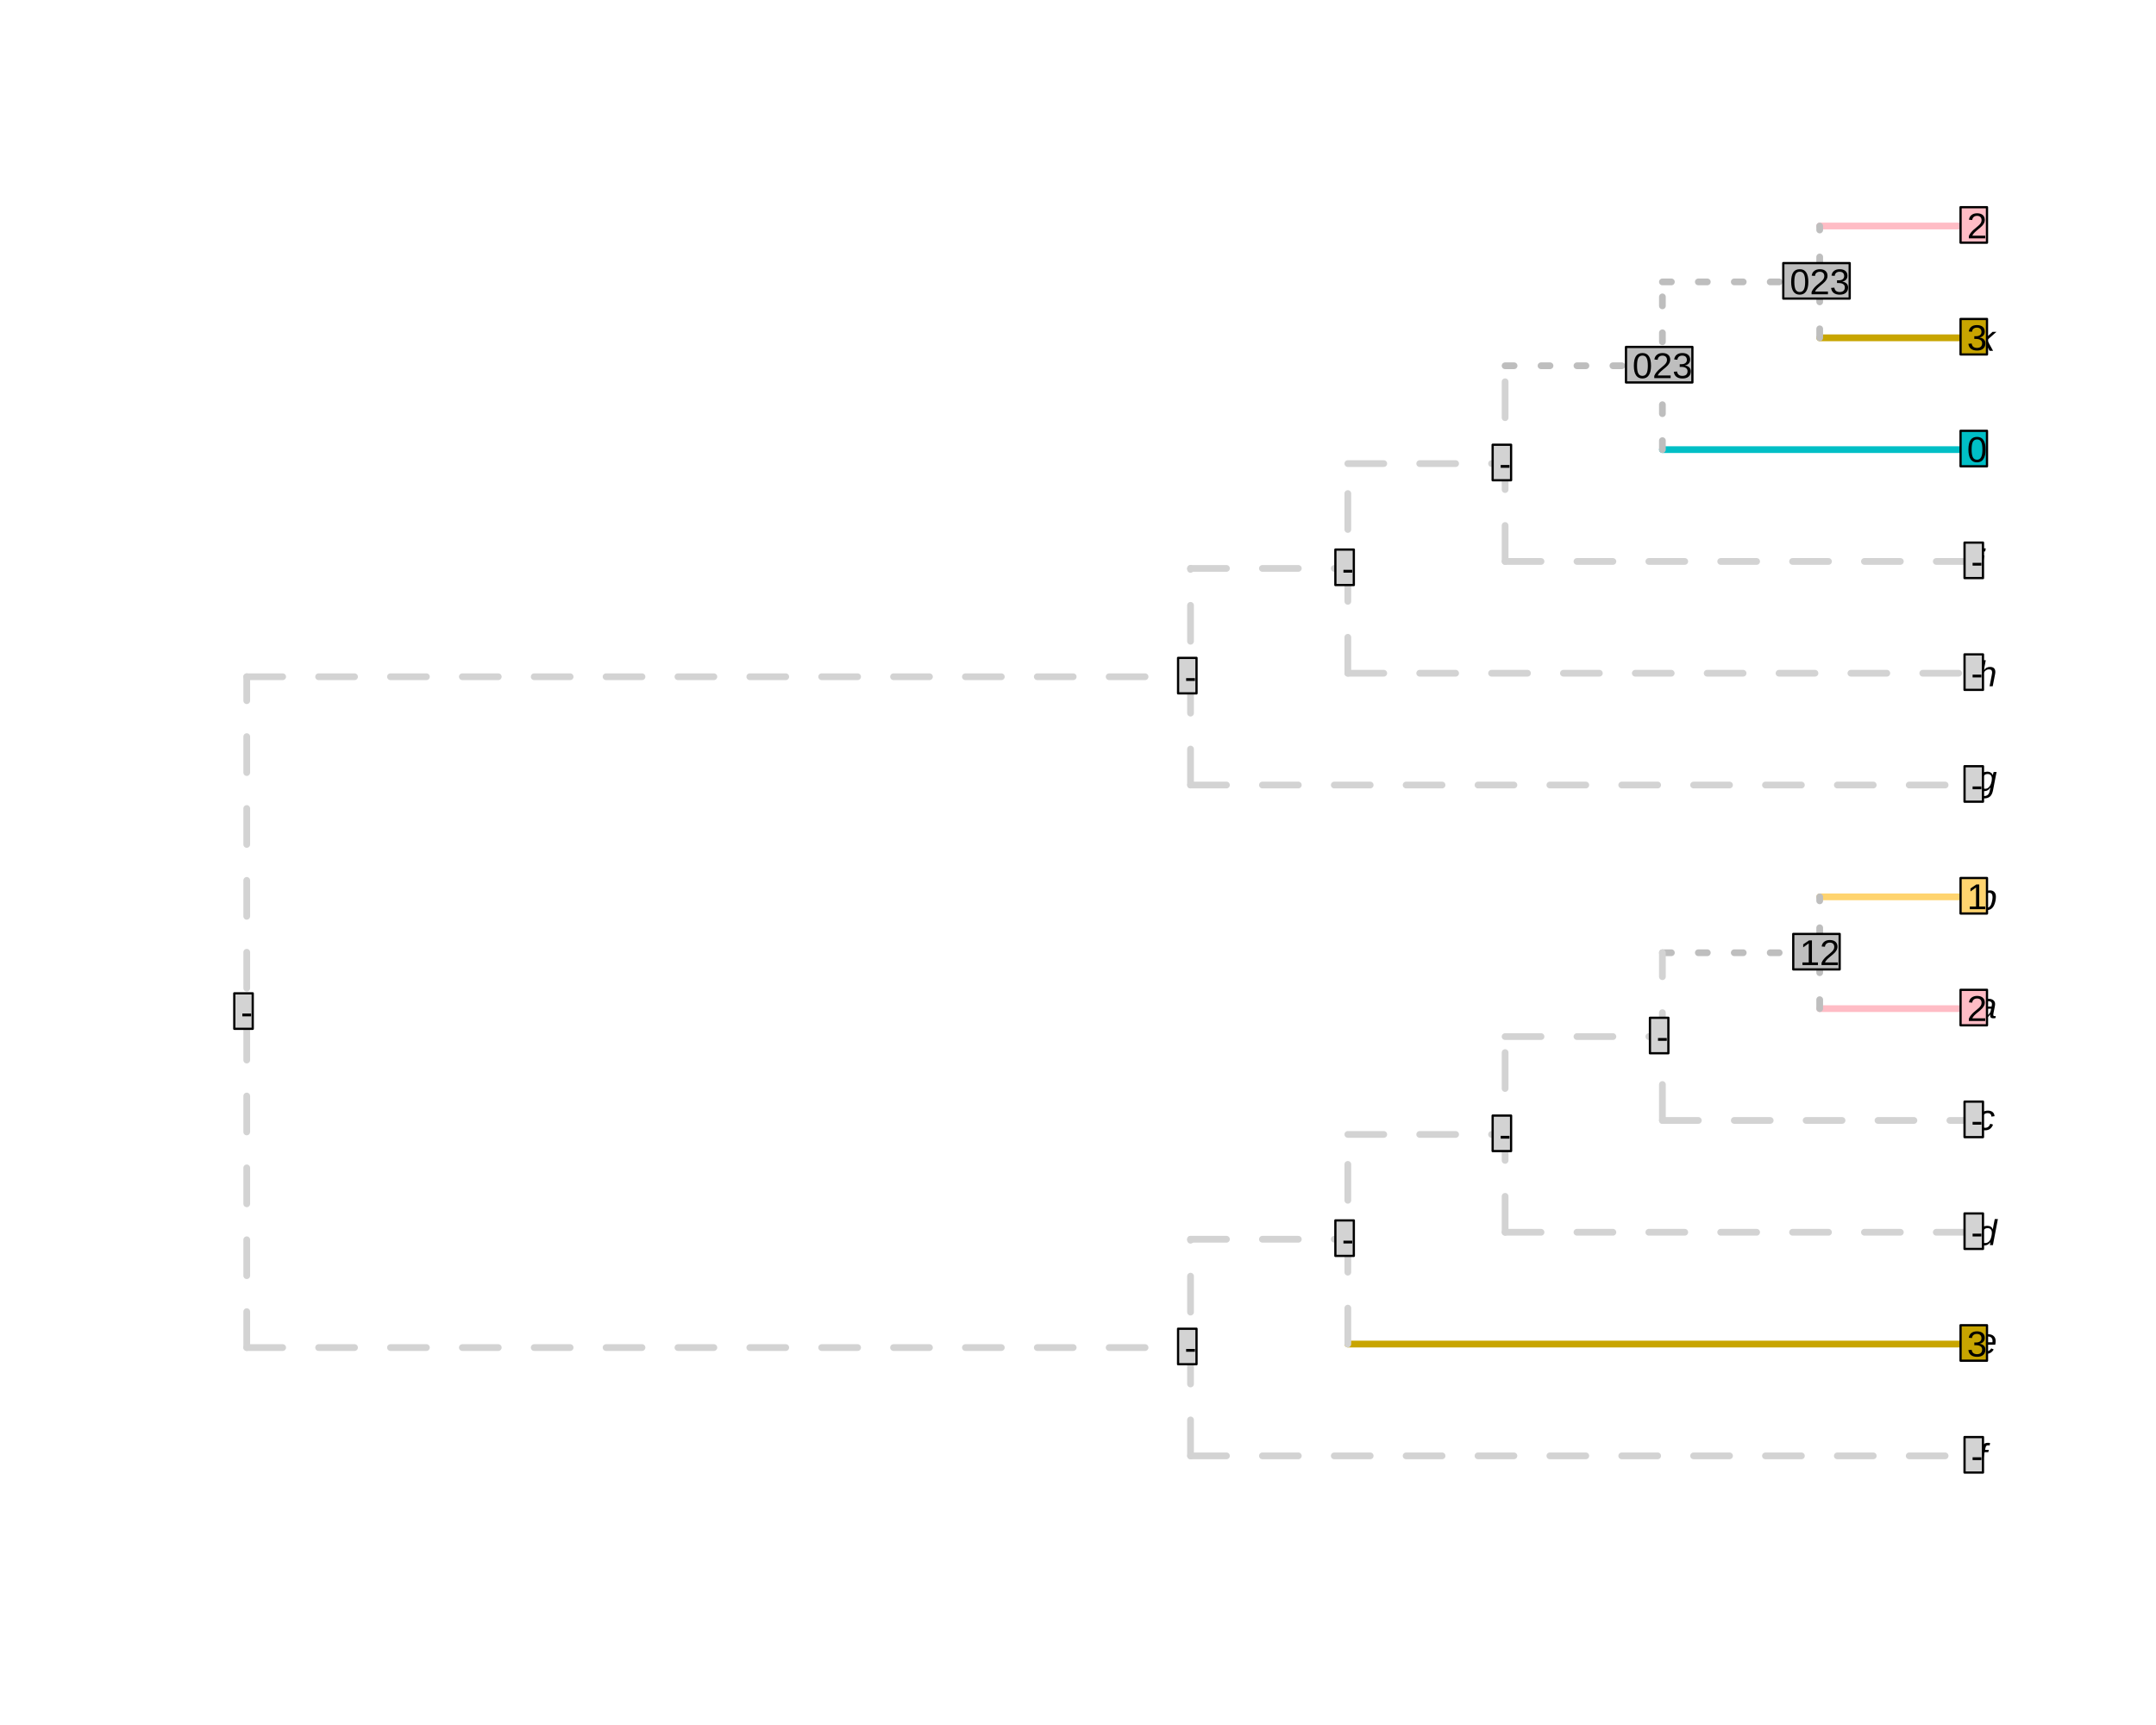
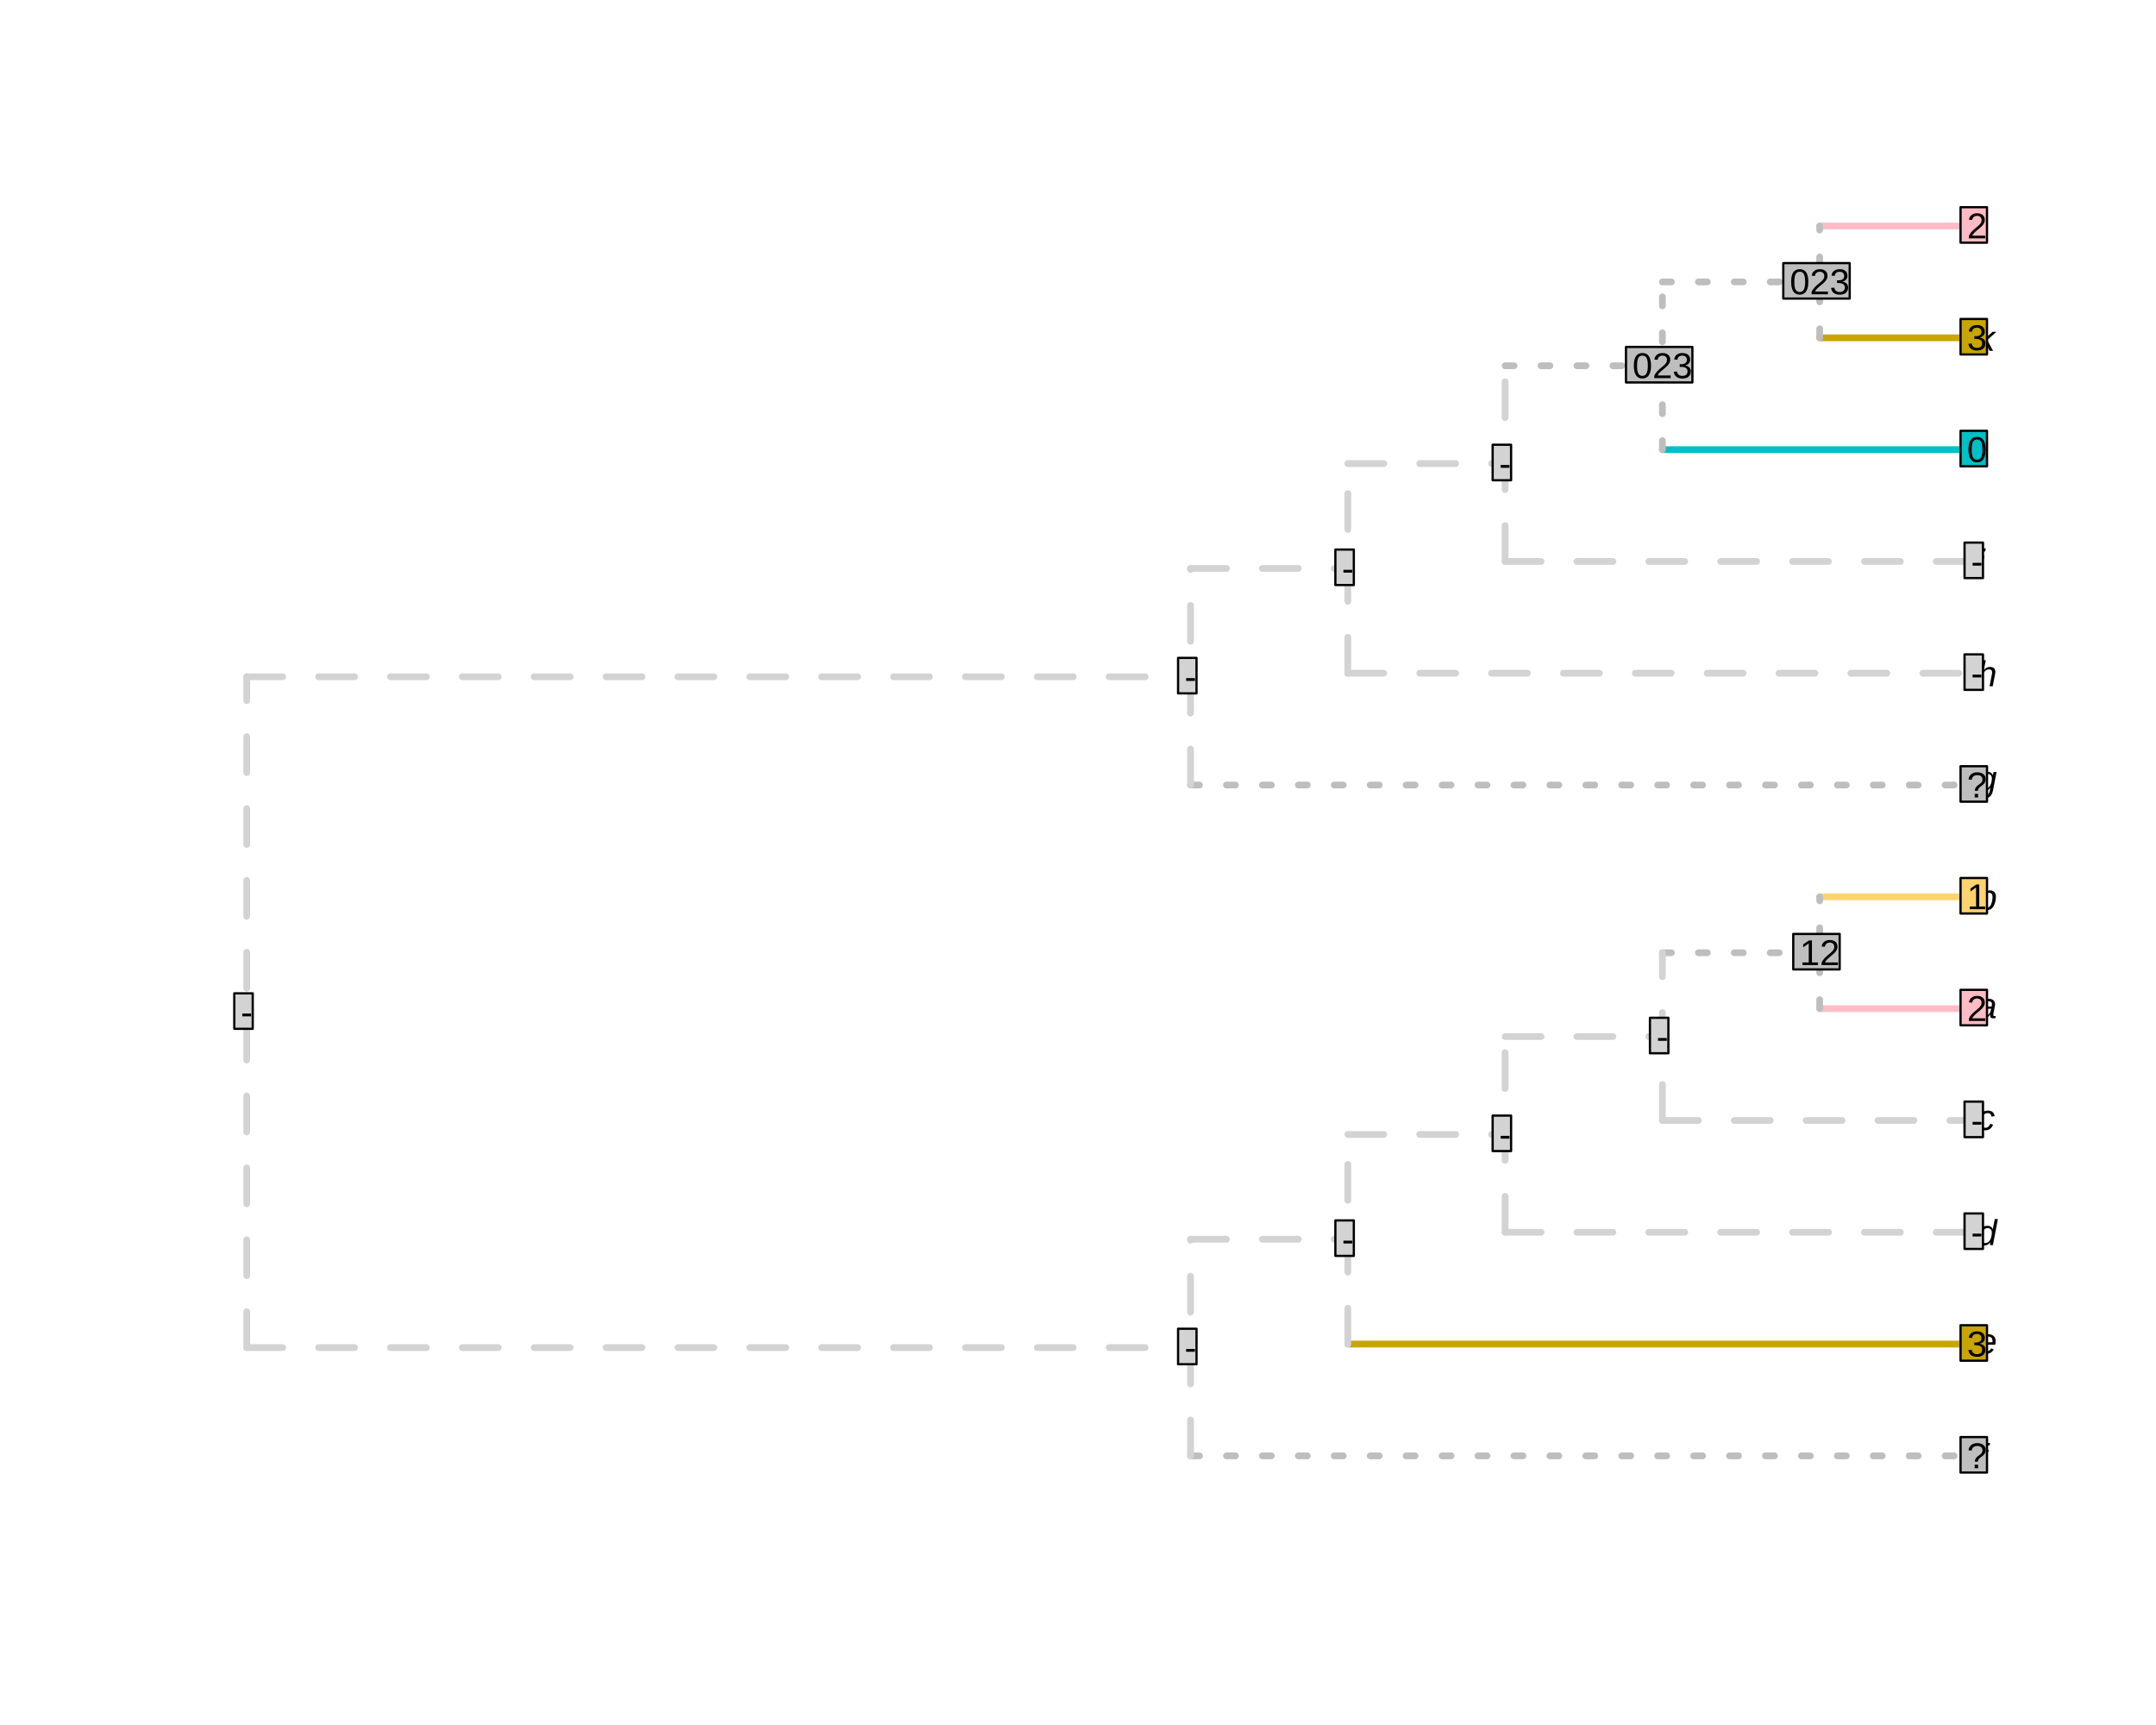
<svg xmlns="http://www.w3.org/2000/svg" viewBox="0 0 720.00 576.00">
  <defs>
    <style type="text/css">
    line, polyline, polygon, path, rect, circle {
      fill: none;
      stroke: #000000;
      stroke-linecap: round;
      stroke-linejoin: round;
      stroke-miterlimit: 10.00;
    }
  </style>
  </defs>
  <rect width="100%" height="100%" style="stroke: none; fill: #FFFFFF;" />
  <defs>
    <clipPath id="cpNTkuMDR8Njg5Ljc2fDUwMi41Nnw1OS4wNA==">
      <rect x="59.04" y="59.04" width="630.72" height="443.52" />
    </clipPath>
  </defs>
  <line x1="82.40" y1="449.97" x2="397.58" y2="449.97" style="stroke-width: 2.25; stroke: #D3D3D3; stroke-dasharray: 12.00,12.00;" clip-path="url(#cpNTkuMDR8Njg5Ljc2fDUwMi41Nnw1OS4wNA==)" />
-   <line x1="397.58" y1="486.13" x2="660.22" y2="486.13" style="stroke-width: 2.25; stroke: #D3D3D3; stroke-dasharray: 12.00,12.00;" clip-path="url(#cpNTkuMDR8Njg5Ljc2fDUwMi41Nnw1OS4wNA==)" />
+   <line x1="397.58" y1="486.13" x2="660.22" y2="486.13" style="stroke-width: 2.25; stroke: #BEBEBE; stroke-dasharray: 3.00,9.00;" clip-path="url(#cpNTkuMDR8Njg5Ljc2fDUwMi41Nnw1OS4wNA==)" />
  <line x1="397.58" y1="413.80" x2="450.11" y2="413.80" style="stroke-width: 2.25; stroke: #D3D3D3; stroke-dasharray: 12.00,12.00;" clip-path="url(#cpNTkuMDR8Njg5Ljc2fDUwMi41Nnw1OS4wNA==)" />
  <line x1="450.11" y1="448.80" x2="660.22" y2="448.80" style="stroke-width: 2.25; stroke: #C8A500;" clip-path="url(#cpNTkuMDR8Njg5Ljc2fDUwMi41Nnw1OS4wNA==)" />
  <line x1="450.11" y1="378.80" x2="502.63" y2="378.80" style="stroke-width: 2.25; stroke: #D3D3D3; stroke-dasharray: 12.00,12.00;" clip-path="url(#cpNTkuMDR8Njg5Ljc2fDUwMi41Nnw1OS4wNA==)" />
  <line x1="502.63" y1="411.47" x2="660.22" y2="411.47" style="stroke-width: 2.25; stroke: #D3D3D3; stroke-dasharray: 12.00,12.00;" clip-path="url(#cpNTkuMDR8Njg5Ljc2fDUwMi41Nnw1OS4wNA==)" />
  <line x1="502.63" y1="346.13" x2="555.16" y2="346.13" style="stroke-width: 2.25; stroke: #D3D3D3; stroke-dasharray: 12.00,12.00;" clip-path="url(#cpNTkuMDR8Njg5Ljc2fDUwMi41Nnw1OS4wNA==)" />
  <line x1="555.16" y1="374.13" x2="660.22" y2="374.13" style="stroke-width: 2.25; stroke: #D3D3D3; stroke-dasharray: 12.00,12.00;" clip-path="url(#cpNTkuMDR8Njg5Ljc2fDUwMi41Nnw1OS4wNA==)" />
  <line x1="555.16" y1="318.13" x2="607.69" y2="318.13" style="stroke-width: 2.25; stroke: #BEBEBE; stroke-dasharray: 3.00,9.00;" clip-path="url(#cpNTkuMDR8Njg5Ljc2fDUwMi41Nnw1OS4wNA==)" />
  <line x1="607.69" y1="336.80" x2="660.22" y2="336.80" style="stroke-width: 2.25; stroke: #FFBCC5;" clip-path="url(#cpNTkuMDR8Njg5Ljc2fDUwMi41Nnw1OS4wNA==)" />
  <line x1="607.69" y1="299.47" x2="660.22" y2="299.47" style="stroke-width: 2.25; stroke: #FFD46F;" clip-path="url(#cpNTkuMDR8Njg5Ljc2fDUwMi41Nnw1OS4wNA==)" />
  <line x1="82.40" y1="225.97" x2="397.58" y2="225.97" style="stroke-width: 2.25; stroke: #D3D3D3; stroke-dasharray: 12.00,12.00;" clip-path="url(#cpNTkuMDR8Njg5Ljc2fDUwMi41Nnw1OS4wNA==)" />
-   <line x1="397.58" y1="262.13" x2="660.22" y2="262.13" style="stroke-width: 2.25; stroke: #D3D3D3; stroke-dasharray: 12.00,12.00;" clip-path="url(#cpNTkuMDR8Njg5Ljc2fDUwMi41Nnw1OS4wNA==)" />
+   <line x1="397.58" y1="262.13" x2="660.22" y2="262.13" style="stroke-width: 2.25; stroke: #BEBEBE; stroke-dasharray: 3.00,9.00;" clip-path="url(#cpNTkuMDR8Njg5Ljc2fDUwMi41Nnw1OS4wNA==)" />
  <line x1="397.58" y1="189.80" x2="450.11" y2="189.80" style="stroke-width: 2.25; stroke: #D3D3D3; stroke-dasharray: 12.00,12.00;" clip-path="url(#cpNTkuMDR8Njg5Ljc2fDUwMi41Nnw1OS4wNA==)" />
  <line x1="450.11" y1="224.80" x2="660.22" y2="224.80" style="stroke-width: 2.25; stroke: #D3D3D3; stroke-dasharray: 12.00,12.00;" clip-path="url(#cpNTkuMDR8Njg5Ljc2fDUwMi41Nnw1OS4wNA==)" />
  <line x1="450.11" y1="154.80" x2="502.63" y2="154.80" style="stroke-width: 2.25; stroke: #D3D3D3; stroke-dasharray: 12.00,12.00;" clip-path="url(#cpNTkuMDR8Njg5Ljc2fDUwMi41Nnw1OS4wNA==)" />
  <line x1="502.63" y1="187.47" x2="660.22" y2="187.47" style="stroke-width: 2.25; stroke: #D3D3D3; stroke-dasharray: 12.00,12.00;" clip-path="url(#cpNTkuMDR8Njg5Ljc2fDUwMi41Nnw1OS4wNA==)" />
  <line x1="502.63" y1="122.13" x2="555.16" y2="122.13" style="stroke-width: 2.25; stroke: #BEBEBE; stroke-dasharray: 3.00,9.00;" clip-path="url(#cpNTkuMDR8Njg5Ljc2fDUwMi41Nnw1OS4wNA==)" />
  <line x1="555.16" y1="150.13" x2="660.22" y2="150.13" style="stroke-width: 2.25; stroke: #00BFC6;" clip-path="url(#cpNTkuMDR8Njg5Ljc2fDUwMi41Nnw1OS4wNA==)" />
  <line x1="555.16" y1="94.13" x2="607.69" y2="94.13" style="stroke-width: 2.25; stroke: #BEBEBE; stroke-dasharray: 3.00,9.00;" clip-path="url(#cpNTkuMDR8Njg5Ljc2fDUwMi41Nnw1OS4wNA==)" />
  <line x1="607.69" y1="112.80" x2="660.22" y2="112.80" style="stroke-width: 2.25; stroke: #C8A500;" clip-path="url(#cpNTkuMDR8Njg5Ljc2fDUwMi41Nnw1OS4wNA==)" />
  <line x1="607.69" y1="75.47" x2="660.22" y2="75.47" style="stroke-width: 2.25; stroke: #FFBCC5;" clip-path="url(#cpNTkuMDR8Njg5Ljc2fDUwMi41Nnw1OS4wNA==)" />
  <line x1="82.40" y1="449.97" x2="82.40" y2="225.97" style="stroke-width: 2.25; stroke: #D3D3D3; stroke-dasharray: 12.00,12.00;" clip-path="url(#cpNTkuMDR8Njg5Ljc2fDUwMi41Nnw1OS4wNA==)" />
  <line x1="397.58" y1="486.13" x2="397.58" y2="413.80" style="stroke-width: 2.25; stroke: #D3D3D3; stroke-dasharray: 12.00,12.00;" clip-path="url(#cpNTkuMDR8Njg5Ljc2fDUwMi41Nnw1OS4wNA==)" />
  <line x1="450.11" y1="448.80" x2="450.11" y2="378.80" style="stroke-width: 2.25; stroke: #D3D3D3; stroke-dasharray: 12.00,12.00;" clip-path="url(#cpNTkuMDR8Njg5Ljc2fDUwMi41Nnw1OS4wNA==)" />
  <line x1="502.63" y1="411.47" x2="502.63" y2="346.13" style="stroke-width: 2.25; stroke: #D3D3D3; stroke-dasharray: 12.00,12.00;" clip-path="url(#cpNTkuMDR8Njg5Ljc2fDUwMi41Nnw1OS4wNA==)" />
  <line x1="555.16" y1="374.13" x2="555.16" y2="318.13" style="stroke-width: 2.25; stroke: #D3D3D3; stroke-dasharray: 12.00,12.00;" clip-path="url(#cpNTkuMDR8Njg5Ljc2fDUwMi41Nnw1OS4wNA==)" />
  <line x1="607.69" y1="336.80" x2="607.69" y2="299.47" style="stroke-width: 2.25; stroke: #BEBEBE; stroke-dasharray: 3.00,9.00;" clip-path="url(#cpNTkuMDR8Njg5Ljc2fDUwMi41Nnw1OS4wNA==)" />
  <line x1="397.58" y1="262.13" x2="397.58" y2="189.80" style="stroke-width: 2.25; stroke: #D3D3D3; stroke-dasharray: 12.00,12.00;" clip-path="url(#cpNTkuMDR8Njg5Ljc2fDUwMi41Nnw1OS4wNA==)" />
  <line x1="450.11" y1="224.80" x2="450.11" y2="154.80" style="stroke-width: 2.25; stroke: #D3D3D3; stroke-dasharray: 12.00,12.00;" clip-path="url(#cpNTkuMDR8Njg5Ljc2fDUwMi41Nnw1OS4wNA==)" />
  <line x1="502.63" y1="187.47" x2="502.63" y2="122.13" style="stroke-width: 2.25; stroke: #D3D3D3; stroke-dasharray: 12.00,12.00;" clip-path="url(#cpNTkuMDR8Njg5Ljc2fDUwMi41Nnw1OS4wNA==)" />
  <line x1="555.16" y1="150.13" x2="555.16" y2="94.13" style="stroke-width: 2.25; stroke: #BEBEBE; stroke-dasharray: 3.00,9.00;" clip-path="url(#cpNTkuMDR8Njg5Ljc2fDUwMi41Nnw1OS4wNA==)" />
  <line x1="607.69" y1="112.80" x2="607.69" y2="75.47" style="stroke-width: 2.25; stroke: #BEBEBE; stroke-dasharray: 3.00,9.00;" clip-path="url(#cpNTkuMDR8Njg5Ljc2fDUwMi41Nnw1OS4wNA==)" />
  <g clip-path="url(#cpNTkuMDR8Njg5Ljc2fDUwMi41Nnw1OS4wNA==)">
    <text x="660.22" y="339.96" style="font-size: 12.00px; font-style: italic; font-family: Liberation Sans;" textLength="6.67px" lengthAdjust="spacingAndGlyphs">a</text>
  </g>
  <g clip-path="url(#cpNTkuMDR8Njg5Ljc2fDUwMi41Nnw1OS4wNA==)">
    <text x="660.22" y="303.76" style="font-size: 12.00px; font-style: italic; font-family: Liberation Sans;" textLength="6.67px" lengthAdjust="spacingAndGlyphs">b</text>
  </g>
  <g clip-path="url(#cpNTkuMDR8Njg5Ljc2fDUwMi41Nnw1OS4wNA==)">
    <text x="660.22" y="377.30" style="font-size: 12.00px; font-style: italic; font-family: Liberation Sans;" textLength="6.00px" lengthAdjust="spacingAndGlyphs">c</text>
  </g>
  <g clip-path="url(#cpNTkuMDR8Njg5Ljc2fDUwMi41Nnw1OS4wNA==)">
    <text x="660.22" y="415.76" style="font-size: 12.00px; font-style: italic; font-family: Liberation Sans;" textLength="6.67px" lengthAdjust="spacingAndGlyphs">d</text>
  </g>
  <g clip-path="url(#cpNTkuMDR8Njg5Ljc2fDUwMi41Nnw1OS4wNA==)">
    <text x="660.22" y="451.96" style="font-size: 12.00px; font-style: italic; font-family: Liberation Sans;" textLength="6.67px" lengthAdjust="spacingAndGlyphs">e</text>
  </g>
  <g clip-path="url(#cpNTkuMDR8Njg5Ljc2fDUwMi41Nnw1OS4wNA==)">
    <text x="660.22" y="490.48" style="font-size: 12.00px; font-style: italic; font-family: Liberation Sans;" textLength="3.33px" lengthAdjust="spacingAndGlyphs">f</text>
  </g>
  <g clip-path="url(#cpNTkuMDR8Njg5Ljc2fDUwMi41Nnw1OS4wNA==)">
    <text x="660.22" y="264.12" style="font-size: 12.00px; font-style: italic; font-family: Liberation Sans;" textLength="6.67px" lengthAdjust="spacingAndGlyphs">g</text>
  </g>
  <g clip-path="url(#cpNTkuMDR8Njg5Ljc2fDUwMi41Nnw1OS4wNA==)">
    <text x="660.22" y="229.15" style="font-size: 12.00px; font-style: italic; font-family: Liberation Sans;" textLength="6.67px" lengthAdjust="spacingAndGlyphs">h</text>
  </g>
  <g clip-path="url(#cpNTkuMDR8Njg5Ljc2fDUwMi41Nnw1OS4wNA==)">
    <text x="660.22" y="191.82" style="font-size: 12.00px; font-style: italic; font-family: Liberation Sans;" textLength="2.67px" lengthAdjust="spacingAndGlyphs">i</text>
  </g>
  <g clip-path="url(#cpNTkuMDR8Njg5Ljc2fDUwMi41Nnw1OS4wNA==)">
    <text x="660.22" y="153.24" style="font-size: 12.00px; font-style: italic; font-family: Liberation Sans;" textLength="2.67px" lengthAdjust="spacingAndGlyphs">j</text>
  </g>
  <g clip-path="url(#cpNTkuMDR8Njg5Ljc2fDUwMi41Nnw1OS4wNA==)">
    <text x="660.22" y="117.15" style="font-size: 12.00px; font-style: italic; font-family: Liberation Sans;" textLength="6.00px" lengthAdjust="spacingAndGlyphs">k</text>
  </g>
  <g clip-path="url(#cpNTkuMDR8Njg5Ljc2fDUwMi41Nnw1OS4wNA==)">
    <text x="660.22" y="79.82" style="font-size: 12.00px; font-style: italic; font-family: Liberation Sans;" textLength="2.67px" lengthAdjust="spacingAndGlyphs">l</text>
  </g>
  <rect x="654.73" y="330.51" width="8.83" height="11.85" style="stroke-width: 0.75; fill: #FFBCC5;" clip-path="url(#cpNTkuMDR8Njg5Ljc2fDUwMi41Nnw1OS4wNA==)" />
  <rect x="654.73" y="293.18" width="8.83" height="11.85" style="stroke-width: 0.75; fill: #FFD46F;" clip-path="url(#cpNTkuMDR8Njg5Ljc2fDUwMi41Nnw1OS4wNA==)" />
  <rect x="656.06" y="367.85" width="6.16" height="11.85" style="stroke-width: 0.75; fill: #D3D3D3;" clip-path="url(#cpNTkuMDR8Njg5Ljc2fDUwMi41Nnw1OS4wNA==)" />
  <rect x="656.06" y="405.18" width="6.16" height="11.85" style="stroke-width: 0.75; fill: #D3D3D3;" clip-path="url(#cpNTkuMDR8Njg5Ljc2fDUwMi41Nnw1OS4wNA==)" />
  <rect x="654.73" y="442.51" width="8.83" height="11.85" style="stroke-width: 0.75; fill: #C8A500;" clip-path="url(#cpNTkuMDR8Njg5Ljc2fDUwMi41Nnw1OS4wNA==)" />
-   <rect x="656.06" y="479.85" width="6.16" height="11.85" style="stroke-width: 0.75; fill: #D3D3D3;" clip-path="url(#cpNTkuMDR8Njg5Ljc2fDUwMi41Nnw1OS4wNA==)" />
-   <rect x="656.06" y="255.85" width="6.16" height="11.85" style="stroke-width: 0.75; fill: #D3D3D3;" clip-path="url(#cpNTkuMDR8Njg5Ljc2fDUwMi41Nnw1OS4wNA==)" />
+   <rect x="654.73" y="479.85" width="8.83" height="11.85" style="stroke-width: 0.75; fill: #BEBEBE;" clip-path="url(#cpNTkuMDR8Njg5Ljc2fDUwMi41Nnw1OS4wNA==)" />
+   <rect x="654.73" y="255.85" width="8.83" height="11.85" style="stroke-width: 0.75; fill: #BEBEBE;" clip-path="url(#cpNTkuMDR8Njg5Ljc2fDUwMi41Nnw1OS4wNA==)" />
  <rect x="656.06" y="218.51" width="6.16" height="11.85" style="stroke-width: 0.75; fill: #D3D3D3;" clip-path="url(#cpNTkuMDR8Njg5Ljc2fDUwMi41Nnw1OS4wNA==)" />
  <rect x="656.06" y="181.18" width="6.16" height="11.85" style="stroke-width: 0.75; fill: #D3D3D3;" clip-path="url(#cpNTkuMDR8Njg5Ljc2fDUwMi41Nnw1OS4wNA==)" />
  <rect x="654.73" y="143.85" width="8.83" height="11.85" style="stroke-width: 0.75; fill: #00BFC6;" clip-path="url(#cpNTkuMDR8Njg5Ljc2fDUwMi41Nnw1OS4wNA==)" />
  <rect x="654.73" y="106.51" width="8.83" height="11.85" style="stroke-width: 0.75; fill: #C8A500;" clip-path="url(#cpNTkuMDR8Njg5Ljc2fDUwMi41Nnw1OS4wNA==)" />
  <rect x="654.73" y="69.18" width="8.83" height="11.85" style="stroke-width: 0.75; fill: #FFBCC5;" clip-path="url(#cpNTkuMDR8Njg5Ljc2fDUwMi41Nnw1OS4wNA==)" />
  <rect x="78.24" y="331.68" width="6.16" height="11.85" style="stroke-width: 0.75; fill: #D3D3D3;" clip-path="url(#cpNTkuMDR8Njg5Ljc2fDUwMi41Nnw1OS4wNA==)" />
  <rect x="393.42" y="443.68" width="6.16" height="11.85" style="stroke-width: 0.75; fill: #D3D3D3;" clip-path="url(#cpNTkuMDR8Njg5Ljc2fDUwMi41Nnw1OS4wNA==)" />
  <rect x="445.95" y="407.51" width="6.16" height="11.85" style="stroke-width: 0.75; fill: #D3D3D3;" clip-path="url(#cpNTkuMDR8Njg5Ljc2fDUwMi41Nnw1OS4wNA==)" />
  <rect x="498.47" y="372.51" width="6.16" height="11.85" style="stroke-width: 0.75; fill: #D3D3D3;" clip-path="url(#cpNTkuMDR8Njg5Ljc2fDUwMi41Nnw1OS4wNA==)" />
  <rect x="551.00" y="339.85" width="6.16" height="11.85" style="stroke-width: 0.75; fill: #D3D3D3;" clip-path="url(#cpNTkuMDR8Njg5Ljc2fDUwMi41Nnw1OS4wNA==)" />
  <rect x="598.86" y="311.85" width="15.50" height="11.85" style="stroke-width: 0.75; fill: #BEBEBE;" clip-path="url(#cpNTkuMDR8Njg5Ljc2fDUwMi41Nnw1OS4wNA==)" />
  <rect x="393.42" y="219.68" width="6.16" height="11.85" style="stroke-width: 0.75; fill: #D3D3D3;" clip-path="url(#cpNTkuMDR8Njg5Ljc2fDUwMi41Nnw1OS4wNA==)" />
  <rect x="445.95" y="183.51" width="6.16" height="11.85" style="stroke-width: 0.75; fill: #D3D3D3;" clip-path="url(#cpNTkuMDR8Njg5Ljc2fDUwMi41Nnw1OS4wNA==)" />
  <rect x="498.47" y="148.51" width="6.16" height="11.85" style="stroke-width: 0.75; fill: #D3D3D3;" clip-path="url(#cpNTkuMDR8Njg5Ljc2fDUwMi41Nnw1OS4wNA==)" />
  <rect x="543.00" y="115.85" width="22.18" height="11.85" style="stroke-width: 0.75; fill: #BEBEBE;" clip-path="url(#cpNTkuMDR8Njg5Ljc2fDUwMi41Nnw1OS4wNA==)" />
  <rect x="595.53" y="87.85" width="22.18" height="11.85" style="stroke-width: 0.75; fill: #BEBEBE;" clip-path="url(#cpNTkuMDR8Njg5Ljc2fDUwMi41Nnw1OS4wNA==)" />
  <g clip-path="url(#cpNTkuMDR8Njg5Ljc2fDUwMi41Nnw1OS4wNA==)">
    <text x="656.89" y="340.92" style="font-size: 12.00px; font-family: Liberation Sans;" textLength="6.67px" lengthAdjust="spacingAndGlyphs">2</text>
  </g>
  <g clip-path="url(#cpNTkuMDR8Njg5Ljc2fDUwMi41Nnw1OS4wNA==)">
    <text x="656.89" y="303.59" style="font-size: 12.00px; font-family: Liberation Sans;" textLength="6.67px" lengthAdjust="spacingAndGlyphs">1</text>
  </g>
  <g clip-path="url(#cpNTkuMDR8Njg5Ljc2fDUwMi41Nnw1OS4wNA==)">
    <text x="658.22" y="378.26" style="font-size: 12.00px; font-family: Liberation Sans;" textLength="4.00px" lengthAdjust="spacingAndGlyphs">-</text>
  </g>
  <g clip-path="url(#cpNTkuMDR8Njg5Ljc2fDUwMi41Nnw1OS4wNA==)">
    <text x="658.22" y="415.59" style="font-size: 12.00px; font-family: Liberation Sans;" textLength="4.00px" lengthAdjust="spacingAndGlyphs">-</text>
  </g>
  <g clip-path="url(#cpNTkuMDR8Njg5Ljc2fDUwMi41Nnw1OS4wNA==)">
    <text x="656.89" y="452.93" style="font-size: 12.00px; font-family: Liberation Sans;" textLength="6.67px" lengthAdjust="spacingAndGlyphs">3</text>
  </g>
  <g clip-path="url(#cpNTkuMDR8Njg5Ljc2fDUwMi41Nnw1OS4wNA==)">
-     <text x="658.22" y="490.26" style="font-size: 12.00px; font-family: Liberation Sans;" textLength="4.00px" lengthAdjust="spacingAndGlyphs">-</text>
+     <text x="656.89" y="490.26" style="font-size: 12.00px; font-family: Liberation Sans;" textLength="6.67px" lengthAdjust="spacingAndGlyphs">?</text>
  </g>
  <g clip-path="url(#cpNTkuMDR8Njg5Ljc2fDUwMi41Nnw1OS4wNA==)">
-     <text x="658.22" y="266.26" style="font-size: 12.00px; font-family: Liberation Sans;" textLength="4.00px" lengthAdjust="spacingAndGlyphs">-</text>
+     <text x="656.89" y="266.26" style="font-size: 12.00px; font-family: Liberation Sans;" textLength="6.67px" lengthAdjust="spacingAndGlyphs">?</text>
  </g>
  <g clip-path="url(#cpNTkuMDR8Njg5Ljc2fDUwMi41Nnw1OS4wNA==)">
    <text x="658.22" y="228.92" style="font-size: 12.00px; font-family: Liberation Sans;" textLength="4.00px" lengthAdjust="spacingAndGlyphs">-</text>
  </g>
  <g clip-path="url(#cpNTkuMDR8Njg5Ljc2fDUwMi41Nnw1OS4wNA==)">
    <text x="658.22" y="191.59" style="font-size: 12.00px; font-family: Liberation Sans;" textLength="4.00px" lengthAdjust="spacingAndGlyphs">-</text>
  </g>
  <g clip-path="url(#cpNTkuMDR8Njg5Ljc2fDUwMi41Nnw1OS4wNA==)">
    <text x="656.89" y="154.26" style="font-size: 12.00px; font-family: Liberation Sans;" textLength="6.67px" lengthAdjust="spacingAndGlyphs">0</text>
  </g>
  <g clip-path="url(#cpNTkuMDR8Njg5Ljc2fDUwMi41Nnw1OS4wNA==)">
    <text x="656.89" y="116.92" style="font-size: 12.00px; font-family: Liberation Sans;" textLength="6.67px" lengthAdjust="spacingAndGlyphs">3</text>
  </g>
  <g clip-path="url(#cpNTkuMDR8Njg5Ljc2fDUwMi41Nnw1OS4wNA==)">
    <text x="656.89" y="79.59" style="font-size: 12.00px; font-family: Liberation Sans;" textLength="6.67px" lengthAdjust="spacingAndGlyphs">2</text>
  </g>
  <g clip-path="url(#cpNTkuMDR8Njg5Ljc2fDUwMi41Nnw1OS4wNA==)">
    <text x="80.40" y="342.09" style="font-size: 12.00px; font-family: Liberation Sans;" textLength="4.00px" lengthAdjust="spacingAndGlyphs">-</text>
  </g>
  <g clip-path="url(#cpNTkuMDR8Njg5Ljc2fDUwMi41Nnw1OS4wNA==)">
    <text x="395.58" y="454.09" style="font-size: 12.00px; font-family: Liberation Sans;" textLength="4.00px" lengthAdjust="spacingAndGlyphs">-</text>
  </g>
  <g clip-path="url(#cpNTkuMDR8Njg5Ljc2fDUwMi41Nnw1OS4wNA==)">
    <text x="448.11" y="417.93" style="font-size: 12.00px; font-family: Liberation Sans;" textLength="4.00px" lengthAdjust="spacingAndGlyphs">-</text>
  </g>
  <g clip-path="url(#cpNTkuMDR8Njg5Ljc2fDUwMi41Nnw1OS4wNA==)">
    <text x="500.63" y="382.93" style="font-size: 12.00px; font-family: Liberation Sans;" textLength="4.00px" lengthAdjust="spacingAndGlyphs">-</text>
  </g>
  <g clip-path="url(#cpNTkuMDR8Njg5Ljc2fDUwMi41Nnw1OS4wNA==)">
    <text x="553.16" y="350.26" style="font-size: 12.00px; font-family: Liberation Sans;" textLength="4.00px" lengthAdjust="spacingAndGlyphs">-</text>
  </g>
  <g clip-path="url(#cpNTkuMDR8Njg5Ljc2fDUwMi41Nnw1OS4wNA==)">
    <text x="601.02" y="322.26" style="font-size: 12.00px; font-family: Liberation Sans;" textLength="13.34px" lengthAdjust="spacingAndGlyphs">12</text>
  </g>
  <g clip-path="url(#cpNTkuMDR8Njg5Ljc2fDUwMi41Nnw1OS4wNA==)">
    <text x="395.58" y="230.09" style="font-size: 12.00px; font-family: Liberation Sans;" textLength="4.00px" lengthAdjust="spacingAndGlyphs">-</text>
  </g>
  <g clip-path="url(#cpNTkuMDR8Njg5Ljc2fDUwMi41Nnw1OS4wNA==)">
    <text x="448.11" y="193.93" style="font-size: 12.00px; font-family: Liberation Sans;" textLength="4.00px" lengthAdjust="spacingAndGlyphs">-</text>
  </g>
  <g clip-path="url(#cpNTkuMDR8Njg5Ljc2fDUwMi41Nnw1OS4wNA==)">
    <text x="500.63" y="158.92" style="font-size: 12.00px; font-family: Liberation Sans;" textLength="4.00px" lengthAdjust="spacingAndGlyphs">-</text>
  </g>
  <g clip-path="url(#cpNTkuMDR8Njg5Ljc2fDUwMi41Nnw1OS4wNA==)">
    <text x="545.16" y="126.26" style="font-size: 12.00px; font-family: Liberation Sans;" textLength="20.02px" lengthAdjust="spacingAndGlyphs">023</text>
  </g>
  <g clip-path="url(#cpNTkuMDR8Njg5Ljc2fDUwMi41Nnw1OS4wNA==)">
    <text x="597.69" y="98.26" style="font-size: 12.00px; font-family: Liberation Sans;" textLength="20.02px" lengthAdjust="spacingAndGlyphs">023</text>
  </g>
</svg>
